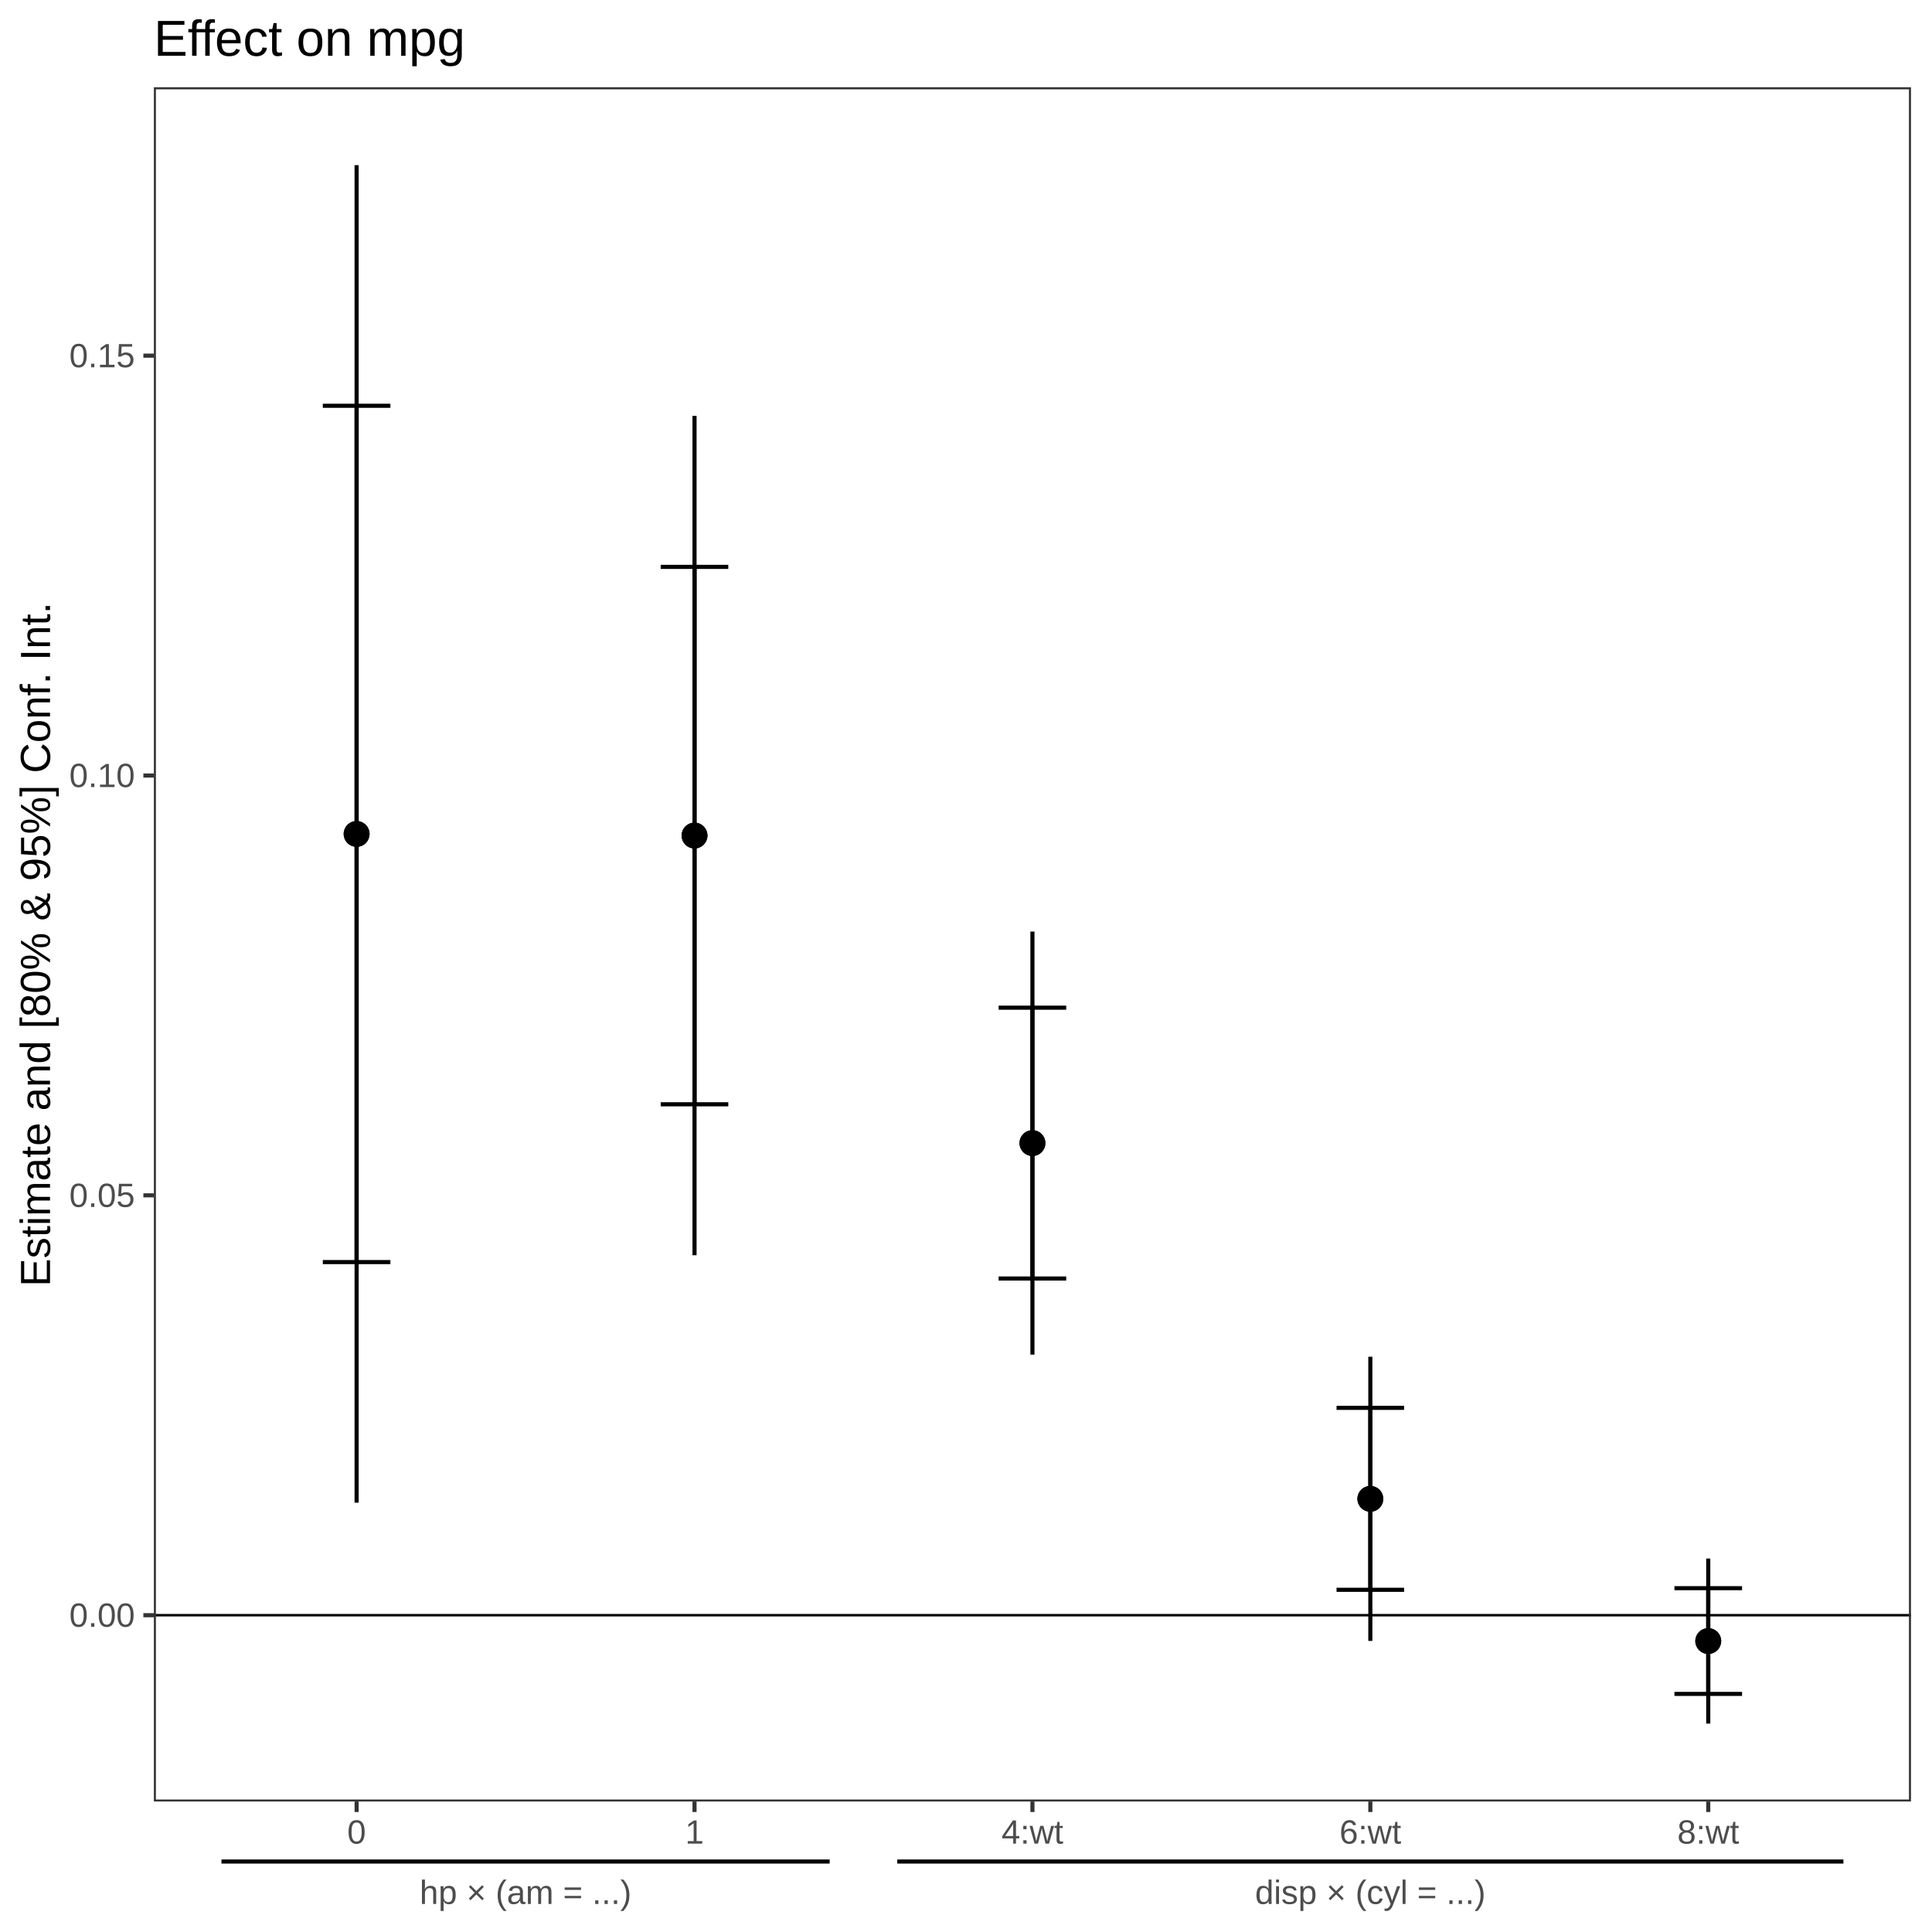
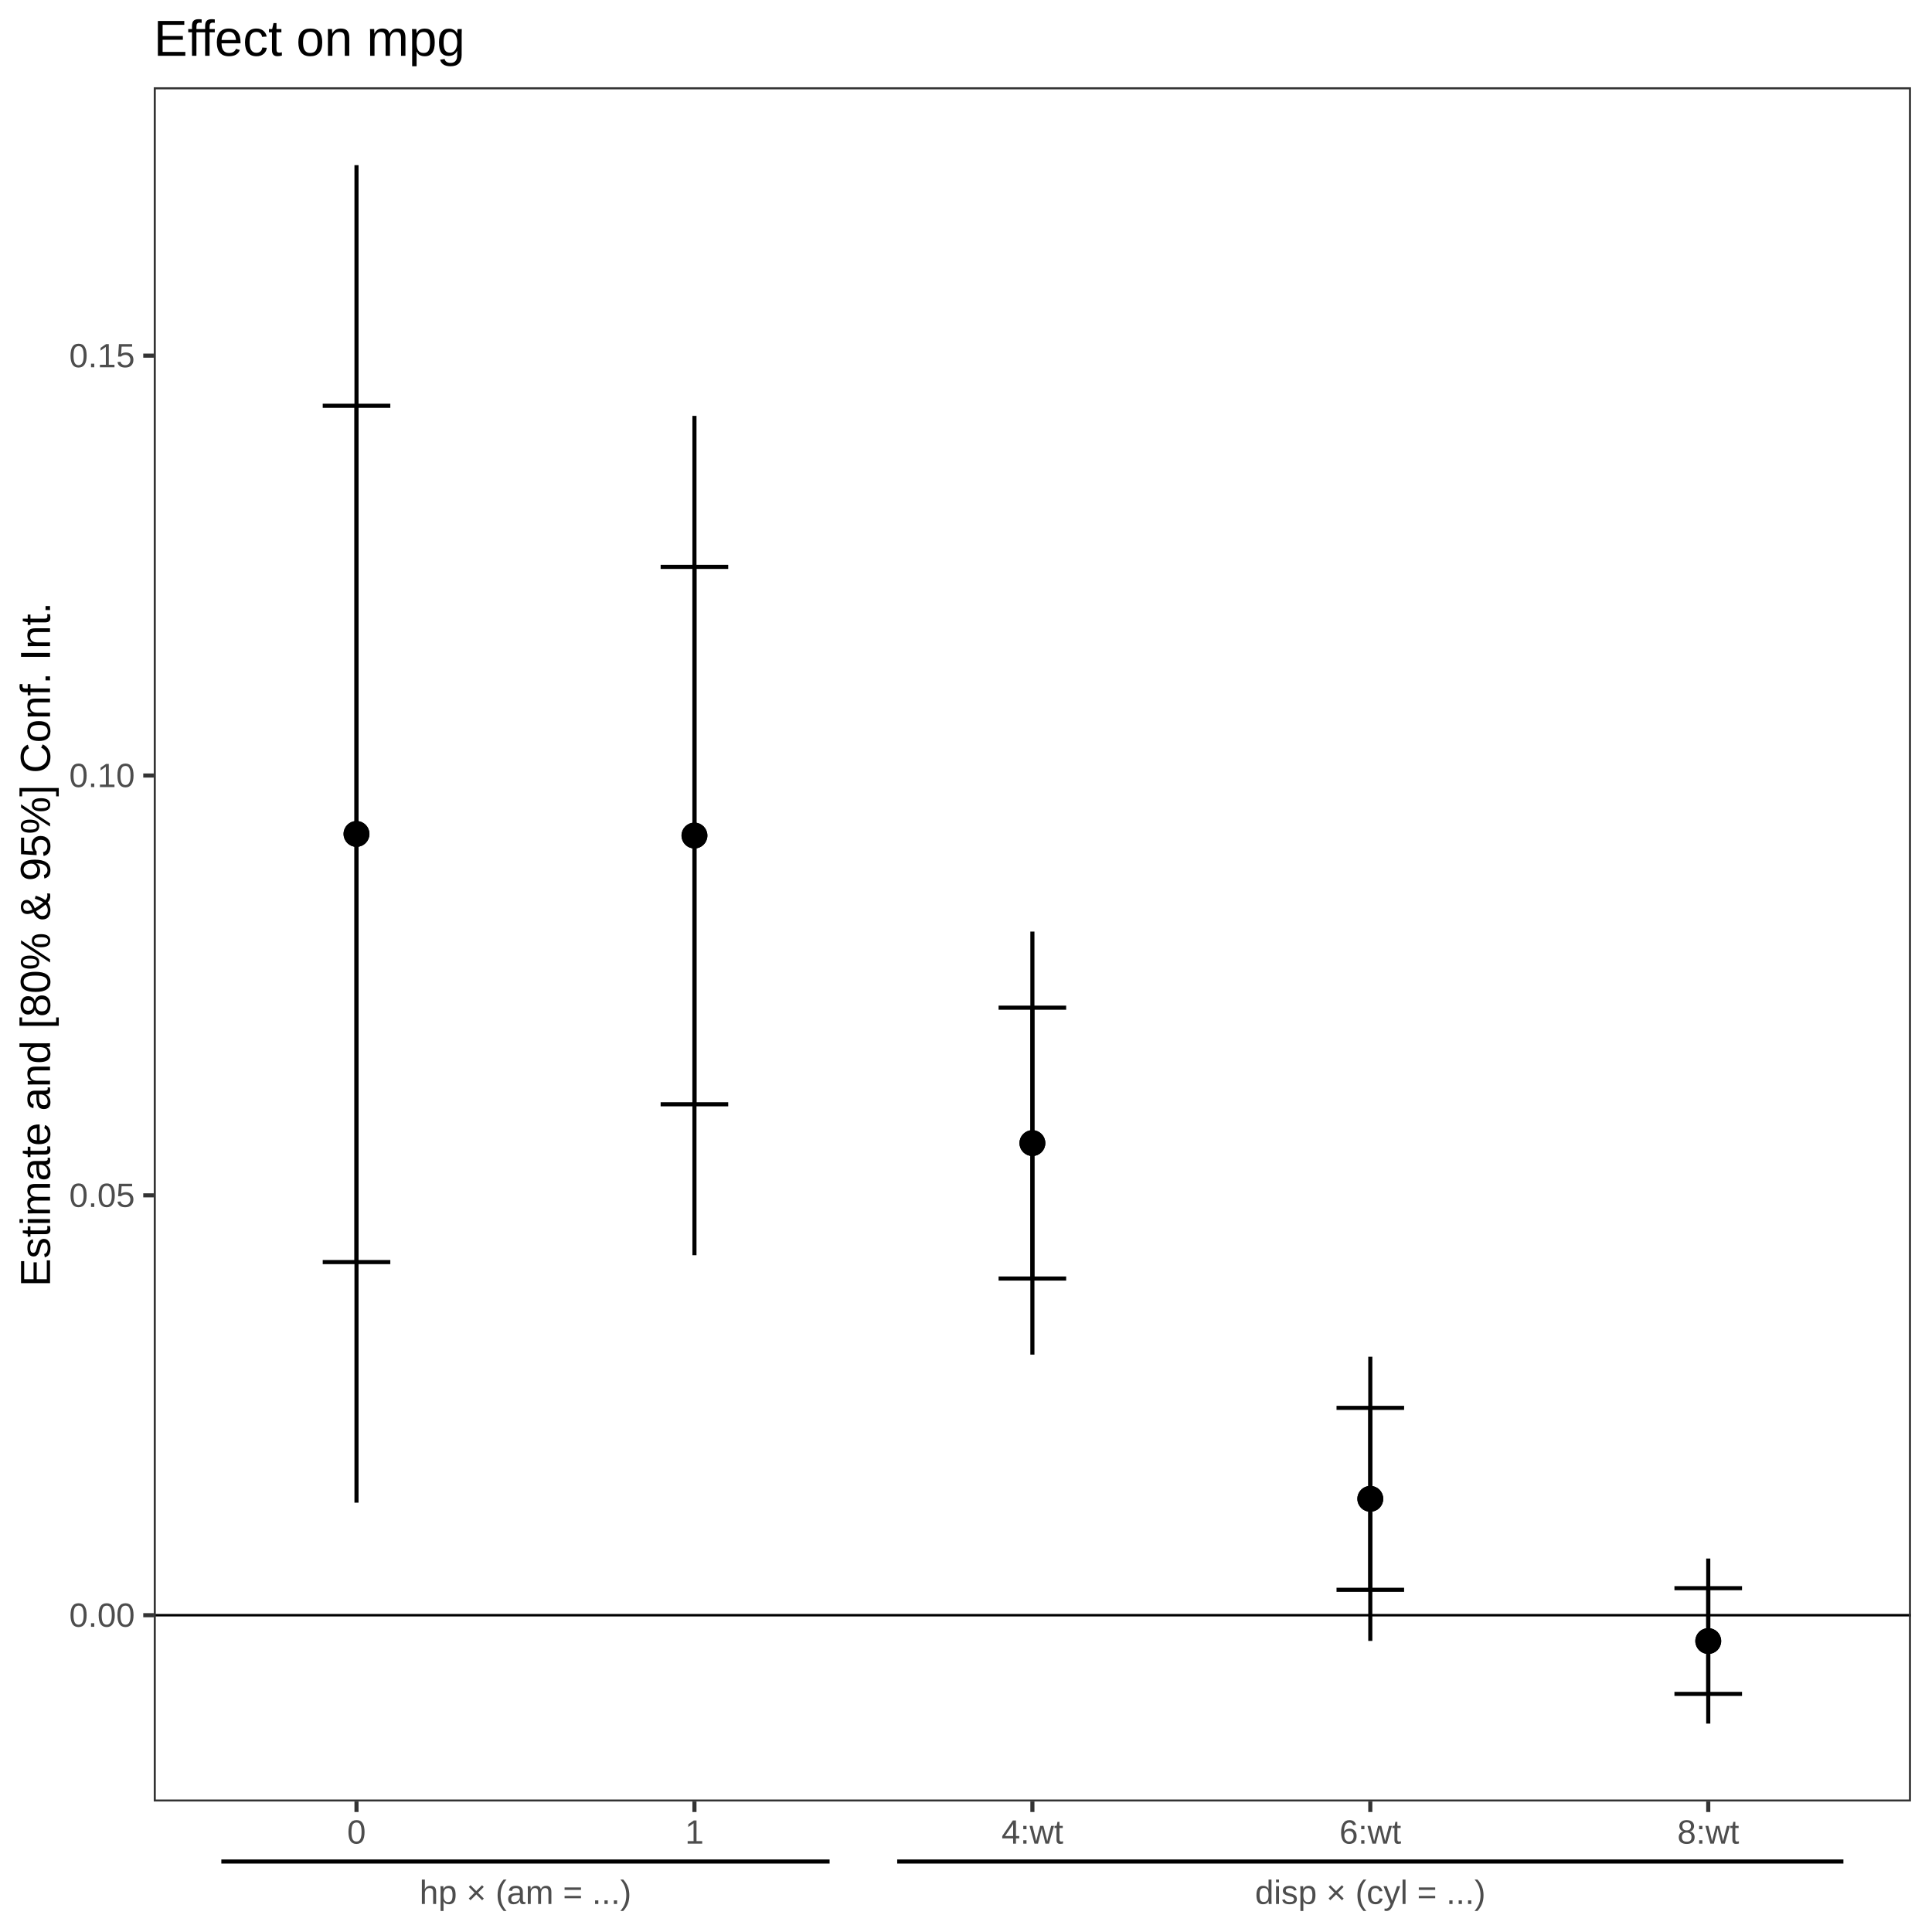
- <svg xmlns="http://www.w3.org/2000/svg" class="svglite" width="504.00pt" height="504.00pt" viewBox="0 0 504.00 504.00">
-   <defs>
-     <style type="text/css">
+ <svg xmlns="http://www.w3.org/2000/svg" width="504.00pt" height="504.00pt" viewBox="0 0 504.00 504.00">
+   <g class="svglite">
+     <defs>
+       <style type="text/css">
    .svglite line, .svglite polyline, .svglite polygon, .svglite path, .svglite rect, .svglite circle {
      fill: none;
      stroke: #000000;
      stroke-linecap: round;
      stroke-linejoin: round;
      stroke-miterlimit: 10.00;
    }
    .svglite text {
      white-space: pre;
    }
+     .svglite g.glyphgroup path {
+       fill: inherit;
+       stroke: none;
+     }
  </style>
-   </defs>
-   <rect width="100%" height="100%" style="stroke: none; fill: #FFFFFF;" />
-   <defs>
-     <clipPath id="cpMC4wMHw1MDQuMDB8MC4wMHw1MDQuMDA=">
-       <rect x="0.00" y="0.00" width="504.00" height="504.00" />
-     </clipPath>
-   </defs>
-   <g clip-path="url(#cpMC4wMHw1MDQuMDB8MC4wMHw1MDQuMDA=)">
-     <rect x="0.00" y="-0" width="504.00" height="504.00" style="stroke-width: 1.07; stroke: #FFFFFF; fill: #FFFFFF;" />
-   </g>
-   <defs>
-     <clipPath id="cpNDAuMTR8NDk4LjUyfDIyLjc3fDQ2OS45Ng==">
-       <rect x="40.14" y="22.77" width="458.38" height="447.19" />
-     </clipPath>
-   </defs>
-   <g clip-path="url(#cpNDAuMTR8NDk4LjUyfDIyLjc3fDQ2OS45Ng==)">
-     <rect x="40.14" y="22.77" width="458.38" height="447.19" style="stroke-width: 1.07; stroke: none; fill: #FFFFFF;" />
-     <line x1="40.14" y1="421.36" x2="498.52" y2="421.36" style="stroke-width: 0.64; stroke-linecap: butt;" />
-     <line x1="93.03" y1="392.00" x2="93.03" y2="43.09" style="stroke-width: 1.07; stroke-linecap: butt;" />
-     <line x1="181.18" y1="327.45" x2="181.18" y2="108.49" style="stroke-width: 1.07; stroke-linecap: butt;" />
-     <line x1="269.33" y1="353.38" x2="269.33" y2="243.02" style="stroke-width: 1.07; stroke-linecap: butt;" />
-     <line x1="357.48" y1="428.06" x2="357.48" y2="353.93" style="stroke-width: 1.07; stroke-linecap: butt;" />
-     <line x1="445.63" y1="449.63" x2="445.63" y2="406.57" style="stroke-width: 1.07; stroke-linecap: butt;" />
-     <polyline points="84.21,105.85 101.84,105.85 " style="stroke-width: 1.07; stroke-linecap: butt;" />
-     <polyline points="93.03,105.85 93.03,329.24 " style="stroke-width: 1.07; stroke-linecap: butt;" />
-     <polyline points="84.21,329.24 101.84,329.24 " style="stroke-width: 1.07; stroke-linecap: butt;" />
-     <polyline points="172.36,147.88 189.99,147.88 " style="stroke-width: 1.07; stroke-linecap: butt;" />
-     <polyline points="181.18,147.88 181.18,288.07 " style="stroke-width: 1.07; stroke-linecap: butt;" />
-     <polyline points="172.36,288.07 189.99,288.07 " style="stroke-width: 1.07; stroke-linecap: butt;" />
-     <polyline points="260.51,262.87 278.14,262.87 " style="stroke-width: 1.07; stroke-linecap: butt;" />
-     <polyline points="269.33,262.87 269.33,333.53 " style="stroke-width: 1.07; stroke-linecap: butt;" />
-     <polyline points="260.51,333.53 278.14,333.53 " style="stroke-width: 1.07; stroke-linecap: butt;" />
-     <polyline points="348.66,367.27 366.29,367.27 " style="stroke-width: 1.07; stroke-linecap: butt;" />
-     <polyline points="357.48,367.27 357.48,414.73 " style="stroke-width: 1.07; stroke-linecap: butt;" />
-     <polyline points="348.66,414.73 366.29,414.73 " style="stroke-width: 1.07; stroke-linecap: butt;" />
-     <polyline points="436.81,414.31 454.45,414.31 " style="stroke-width: 1.07; stroke-linecap: butt;" />
-     <polyline points="445.63,414.31 445.63,441.89 " style="stroke-width: 1.07; stroke-linecap: butt;" />
-     <polyline points="436.81,441.89 454.45,441.89 " style="stroke-width: 1.07; stroke-linecap: butt;" />
-     <circle cx="93.03" cy="217.55" r="3.02" style="stroke-width: 0.71; fill: #000000;" />
-     <circle cx="181.18" cy="217.97" r="3.02" style="stroke-width: 0.71; fill: #000000;" />
-     <circle cx="269.33" cy="298.20" r="3.02" style="stroke-width: 0.71; fill: #000000;" />
-     <circle cx="357.48" cy="391.00" r="3.02" style="stroke-width: 0.71; fill: #000000;" />
-     <circle cx="445.63" cy="428.10" r="3.02" style="stroke-width: 0.71; fill: #000000;" />
-     <circle cx="93.03" cy="217.55" r="3.02" style="stroke-width: 0.71; fill: #000000;" />
-     <circle cx="181.18" cy="217.97" r="3.02" style="stroke-width: 0.71; fill: #000000;" />
-     <circle cx="269.33" cy="298.20" r="3.02" style="stroke-width: 0.71; fill: #000000;" />
-     <circle cx="357.48" cy="391.00" r="3.02" style="stroke-width: 0.71; fill: #000000;" />
-     <circle cx="445.63" cy="428.10" r="3.02" style="stroke-width: 0.71; fill: #000000;" />
-     <rect x="40.14" y="22.77" width="458.38" height="447.19" style="stroke-width: 1.07; stroke: #333333;" />
-   </g>
-   <g clip-path="url(#cpMC4wMHw1MDQuMDB8MC4wMHw1MDQuMDA=)">
-     <text x="35.20" y="424.38" text-anchor="end" style="font-size: 8.80px;fill: #4D4D4D; font-family: &quot;Liberation Sans&quot;;" textLength="17.14px" lengthAdjust="spacingAndGlyphs">0.00</text>
-     <text x="35.20" y="314.86" text-anchor="end" style="font-size: 8.80px;fill: #4D4D4D; font-family: &quot;Liberation Sans&quot;;" textLength="17.14px" lengthAdjust="spacingAndGlyphs">0.05</text>
-     <text x="35.20" y="205.33" text-anchor="end" style="font-size: 8.80px;fill: #4D4D4D; font-family: &quot;Liberation Sans&quot;;" textLength="17.14px" lengthAdjust="spacingAndGlyphs">0.10</text>
-     <text x="35.20" y="95.81" text-anchor="end" style="font-size: 8.80px;fill: #4D4D4D; font-family: &quot;Liberation Sans&quot;;" textLength="17.14px" lengthAdjust="spacingAndGlyphs">0.15</text>
-     <polyline points="37.40,421.36 40.14,421.36 " style="stroke-width: 1.07; stroke: #333333; stroke-linecap: butt;" />
-     <polyline points="37.40,311.83 40.14,311.83 " style="stroke-width: 1.07; stroke: #333333; stroke-linecap: butt;" />
-     <polyline points="37.40,202.31 40.14,202.31 " style="stroke-width: 1.07; stroke: #333333; stroke-linecap: butt;" />
-     <polyline points="37.40,92.78 40.14,92.78 " style="stroke-width: 1.07; stroke: #333333; stroke-linecap: butt;" />
-     <polyline points="93.03,472.70 93.03,469.96 " style="stroke-width: 1.07; stroke: #333333; stroke-linecap: butt;" />
-     <polyline points="181.18,472.70 181.18,469.96 " style="stroke-width: 1.07; stroke: #333333; stroke-linecap: butt;" />
-     <polyline points="269.33,472.70 269.33,469.96 " style="stroke-width: 1.07; stroke: #333333; stroke-linecap: butt;" />
-     <polyline points="357.48,472.70 357.48,469.96 " style="stroke-width: 1.07; stroke: #333333; stroke-linecap: butt;" />
-     <polyline points="445.63,472.70 445.63,469.96 " style="stroke-width: 1.07; stroke: #333333; stroke-linecap: butt;" />
-     <text x="93.03" y="480.95" text-anchor="middle" style="font-size: 8.80px;fill: #4D4D4D; font-family: &quot;Liberation Sans&quot;;" textLength="4.90px" lengthAdjust="spacingAndGlyphs">0</text>
-     <text x="181.18" y="480.95" text-anchor="middle" style="font-size: 8.80px;fill: #4D4D4D; font-family: &quot;Liberation Sans&quot;;" textLength="4.90px" lengthAdjust="spacingAndGlyphs">1</text>
-     <text x="269.33" y="480.95" text-anchor="middle" style="font-size: 8.80px;fill: #4D4D4D; font-family: &quot;Liberation Sans&quot;;" textLength="16.14px" lengthAdjust="spacingAndGlyphs">4:wt</text>
-     <text x="357.48" y="480.95" text-anchor="middle" style="font-size: 8.80px;fill: #4D4D4D; font-family: &quot;Liberation Sans&quot;;" textLength="16.14px" lengthAdjust="spacingAndGlyphs">6:wt</text>
-     <text x="445.63" y="480.95" text-anchor="middle" style="font-size: 8.80px;fill: #4D4D4D; font-family: &quot;Liberation Sans&quot;;" textLength="16.14px" lengthAdjust="spacingAndGlyphs">8:wt</text>
-     <polyline points="57.77,485.61 216.44,485.61 " style="stroke-width: 1.07; stroke-linecap: butt;" />
-     <polyline points="234.07,485.61 480.89,485.61 " style="stroke-width: 1.07; stroke-linecap: butt;" />
-     <text x="137.10" y="496.69" text-anchor="middle" style="font-size: 8.80px;fill: #4D4D4D; font-family: &quot;Liberation Sans&quot;;" textLength="55.30px" lengthAdjust="spacingAndGlyphs">hp × (am = ...)</text>
-     <text x="357.48" y="496.69" text-anchor="middle" style="font-size: 8.80px;fill: #4D4D4D; font-family: &quot;Liberation Sans&quot;;" textLength="60.17px" lengthAdjust="spacingAndGlyphs">disp × (cyl = ...)</text>
-     <text transform="translate(13.05,246.36) rotate(-90)" text-anchor="middle" style="font-size: 11.00px; font-family: &quot;Liberation Sans&quot;;" textLength="178.63px" lengthAdjust="spacingAndGlyphs">Estimate and [80% &amp; 95%] Conf. Int.</text>
-     <text x="40.14" y="14.55" style="font-size: 13.20px; font-family: &quot;Liberation Sans&quot;;" textLength="81.15px" lengthAdjust="spacingAndGlyphs">Effect on mpg</text>
+     </defs>
+     <rect width="100%" height="100%" style="stroke: none; fill: #FFFFFF;" />
+     <defs>
+       <clipPath id="cpMC4wMHw1MDQuMDB8MC4wMHw1MDQuMDA=">
+         <rect x="0.00" y="0.00" width="504.00" height="504.00" />
+       </clipPath>
+     </defs>
+     <g clip-path="url(#cpMC4wMHw1MDQuMDB8MC4wMHw1MDQuMDA=)">
+       <rect x="0.00" y="-0" width="504.00" height="504.00" style="stroke-width: 1.07; stroke: #FFFFFF; fill: #FFFFFF;" />
+     </g>
+     <defs>
+       <clipPath id="cpNDAuMTF8NDk4LjUyfDIyLjc3fDQ2OS45Ng==">
+         <rect x="40.11" y="22.77" width="458.41" height="447.19" />
+       </clipPath>
+     </defs>
+     <g clip-path="url(#cpNDAuMTF8NDk4LjUyfDIyLjc3fDQ2OS45Ng==)">
+       <rect x="40.11" y="22.77" width="458.41" height="447.19" style="stroke-width: 1.07; stroke: none; fill: #FFFFFF;" />
+       <line x1="40.11" y1="421.36" x2="498.52" y2="421.36" style="stroke-width: 0.64; stroke-linecap: butt;" />
+       <line x1="93.00" y1="392.00" x2="93.00" y2="43.09" style="stroke-width: 1.07; stroke-linecap: butt;" />
+       <line x1="181.16" y1="327.45" x2="181.16" y2="108.49" style="stroke-width: 1.07; stroke-linecap: butt;" />
+       <line x1="269.32" y1="353.38" x2="269.32" y2="243.02" style="stroke-width: 1.07; stroke-linecap: butt;" />
+       <line x1="357.47" y1="428.06" x2="357.47" y2="353.93" style="stroke-width: 1.07; stroke-linecap: butt;" />
+       <line x1="445.63" y1="449.63" x2="445.63" y2="406.57" style="stroke-width: 1.07; stroke-linecap: butt;" />
+       <polyline points="84.19,105.85 101.82,105.85 " style="stroke-width: 1.07; stroke-linecap: butt;" />
+       <polyline points="93.00,105.85 93.00,329.24 " style="stroke-width: 1.07; stroke-linecap: butt;" />
+       <polyline points="84.19,329.24 101.82,329.24 " style="stroke-width: 1.07; stroke-linecap: butt;" />
+       <polyline points="172.34,147.88 189.97,147.88 " style="stroke-width: 1.07; stroke-linecap: butt;" />
+       <polyline points="181.16,147.88 181.16,288.07 " style="stroke-width: 1.07; stroke-linecap: butt;" />
+       <polyline points="172.34,288.07 189.97,288.07 " style="stroke-width: 1.07; stroke-linecap: butt;" />
+       <polyline points="260.50,262.87 278.13,262.87 " style="stroke-width: 1.07; stroke-linecap: butt;" />
+       <polyline points="269.32,262.87 269.32,333.53 " style="stroke-width: 1.07; stroke-linecap: butt;" />
+       <polyline points="260.50,333.53 278.13,333.53 " style="stroke-width: 1.07; stroke-linecap: butt;" />
+       <polyline points="348.66,367.27 366.29,367.27 " style="stroke-width: 1.07; stroke-linecap: butt;" />
+       <polyline points="357.47,367.27 357.47,414.73 " style="stroke-width: 1.07; stroke-linecap: butt;" />
+       <polyline points="348.66,414.73 366.29,414.73 " style="stroke-width: 1.07; stroke-linecap: butt;" />
+       <polyline points="436.81,414.31 454.44,414.31 " style="stroke-width: 1.07; stroke-linecap: butt;" />
+       <polyline points="445.63,414.31 445.63,441.89 " style="stroke-width: 1.07; stroke-linecap: butt;" />
+       <polyline points="436.81,441.89 454.44,441.89 " style="stroke-width: 1.07; stroke-linecap: butt;" />
+       <circle cx="93.00" cy="217.55" r="3.02" style="stroke-width: 0.71; fill: #000000;" />
+       <circle cx="181.16" cy="217.97" r="3.02" style="stroke-width: 0.71; fill: #000000;" />
+       <circle cx="269.32" cy="298.20" r="3.02" style="stroke-width: 0.71; fill: #000000;" />
+       <circle cx="357.47" cy="391.00" r="3.02" style="stroke-width: 0.71; fill: #000000;" />
+       <circle cx="445.63" cy="428.10" r="3.02" style="stroke-width: 0.71; fill: #000000;" />
+       <circle cx="93.00" cy="217.55" r="3.02" style="stroke-width: 0.71; fill: #000000;" />
+       <circle cx="181.16" cy="217.97" r="3.02" style="stroke-width: 0.71; fill: #000000;" />
+       <circle cx="269.32" cy="298.20" r="3.02" style="stroke-width: 0.71; fill: #000000;" />
+       <circle cx="357.47" cy="391.00" r="3.02" style="stroke-width: 0.71; fill: #000000;" />
+       <circle cx="445.63" cy="428.10" r="3.02" style="stroke-width: 0.71; fill: #000000;" />
+       <rect x="40.11" y="22.77" width="458.41" height="447.19" style="stroke-width: 1.07; stroke: #333333;" />
+     </g>
+     <g clip-path="url(#cpMC4wMHw1MDQuMDB8MC4wMHw1MDQuMDA=)">
+       <text x="35.18" y="424.38" text-anchor="end" style="font-size: 8.80px;fill: #4D4D4D; font-family: &quot;Liberation Sans&quot;;" textLength="17.11px" lengthAdjust="spacingAndGlyphs">0.00</text>
+       <text x="35.18" y="314.86" text-anchor="end" style="font-size: 8.80px;fill: #4D4D4D; font-family: &quot;Liberation Sans&quot;;" textLength="17.11px" lengthAdjust="spacingAndGlyphs">0.05</text>
+       <text x="35.18" y="205.33" text-anchor="end" style="font-size: 8.80px;fill: #4D4D4D; font-family: &quot;Liberation Sans&quot;;" textLength="17.11px" lengthAdjust="spacingAndGlyphs">0.10</text>
+       <text x="35.18" y="95.81" text-anchor="end" style="font-size: 8.80px;fill: #4D4D4D; font-family: &quot;Liberation Sans&quot;;" textLength="17.11px" lengthAdjust="spacingAndGlyphs">0.15</text>
+       <polyline points="37.37,421.36 40.11,421.36 " style="stroke-width: 1.07; stroke: #333333; stroke-linecap: butt;" />
+       <polyline points="37.37,311.83 40.11,311.83 " style="stroke-width: 1.07; stroke: #333333; stroke-linecap: butt;" />
+       <polyline points="37.37,202.31 40.11,202.31 " style="stroke-width: 1.07; stroke: #333333; stroke-linecap: butt;" />
+       <polyline points="37.37,92.78 40.11,92.78 " style="stroke-width: 1.07; stroke: #333333; stroke-linecap: butt;" />
+       <polyline points="93.00,472.70 93.00,469.96 " style="stroke-width: 1.07; stroke: #333333; stroke-linecap: butt;" />
+       <polyline points="181.16,472.70 181.16,469.96 " style="stroke-width: 1.07; stroke: #333333; stroke-linecap: butt;" />
+       <polyline points="269.32,472.70 269.32,469.96 " style="stroke-width: 1.07; stroke: #333333; stroke-linecap: butt;" />
+       <polyline points="357.47,472.70 357.47,469.96 " style="stroke-width: 1.07; stroke: #333333; stroke-linecap: butt;" />
+       <polyline points="445.63,472.70 445.63,469.96 " style="stroke-width: 1.07; stroke: #333333; stroke-linecap: butt;" />
+       <text x="93.00" y="480.95" text-anchor="middle" style="font-size: 8.80px;fill: #4D4D4D; font-family: &quot;Liberation Sans&quot;;" textLength="4.89px" lengthAdjust="spacingAndGlyphs">0</text>
+       <text x="181.16" y="480.95" text-anchor="middle" style="font-size: 8.80px;fill: #4D4D4D; font-family: &quot;Liberation Sans&quot;;" textLength="4.89px" lengthAdjust="spacingAndGlyphs">1</text>
+       <text x="269.32" y="480.95" text-anchor="middle" style="font-size: 8.80px;fill: #4D4D4D; font-family: &quot;Liberation Sans&quot;;" textLength="16.12px" lengthAdjust="spacingAndGlyphs">4:wt</text>
+       <text x="357.47" y="480.95" text-anchor="middle" style="font-size: 8.80px;fill: #4D4D4D; font-family: &quot;Liberation Sans&quot;;" textLength="16.12px" lengthAdjust="spacingAndGlyphs">6:wt</text>
+       <text x="445.63" y="480.95" text-anchor="middle" style="font-size: 8.80px;fill: #4D4D4D; font-family: &quot;Liberation Sans&quot;;" textLength="16.12px" lengthAdjust="spacingAndGlyphs">8:wt</text>
+       <polyline points="57.74,485.61 216.42,485.61 " style="stroke-width: 1.07; stroke-linecap: butt;" />
+       <polyline points="234.05,485.61 480.89,485.61 " style="stroke-width: 1.07; stroke-linecap: butt;" />
+       <text x="137.08" y="496.69" text-anchor="middle" style="font-size: 8.80px;fill: #4D4D4D; font-family: &quot;Liberation Sans&quot;;" textLength="55.19px" lengthAdjust="spacingAndGlyphs">hp × (am = ...)</text>
+       <text x="357.47" y="496.69" text-anchor="middle" style="font-size: 8.80px;fill: #4D4D4D; font-family: &quot;Liberation Sans&quot;;" textLength="60.09px" lengthAdjust="spacingAndGlyphs">disp × (cyl = ...)</text>
+       <text transform="translate(13.05,246.36) rotate(-90)" text-anchor="middle" style="font-size: 11.00px; font-family: &quot;Liberation Sans&quot;;" textLength="178.72px" lengthAdjust="spacingAndGlyphs">Estimate and [80% &amp; 95%] Conf. Int.</text>
+       <text x="40.11" y="14.55" style="font-size: 13.20px; font-family: &quot;Liberation Sans&quot;;" textLength="81.06px" lengthAdjust="spacingAndGlyphs">Effect on mpg</text>
+     </g>
  </g>
</svg>
